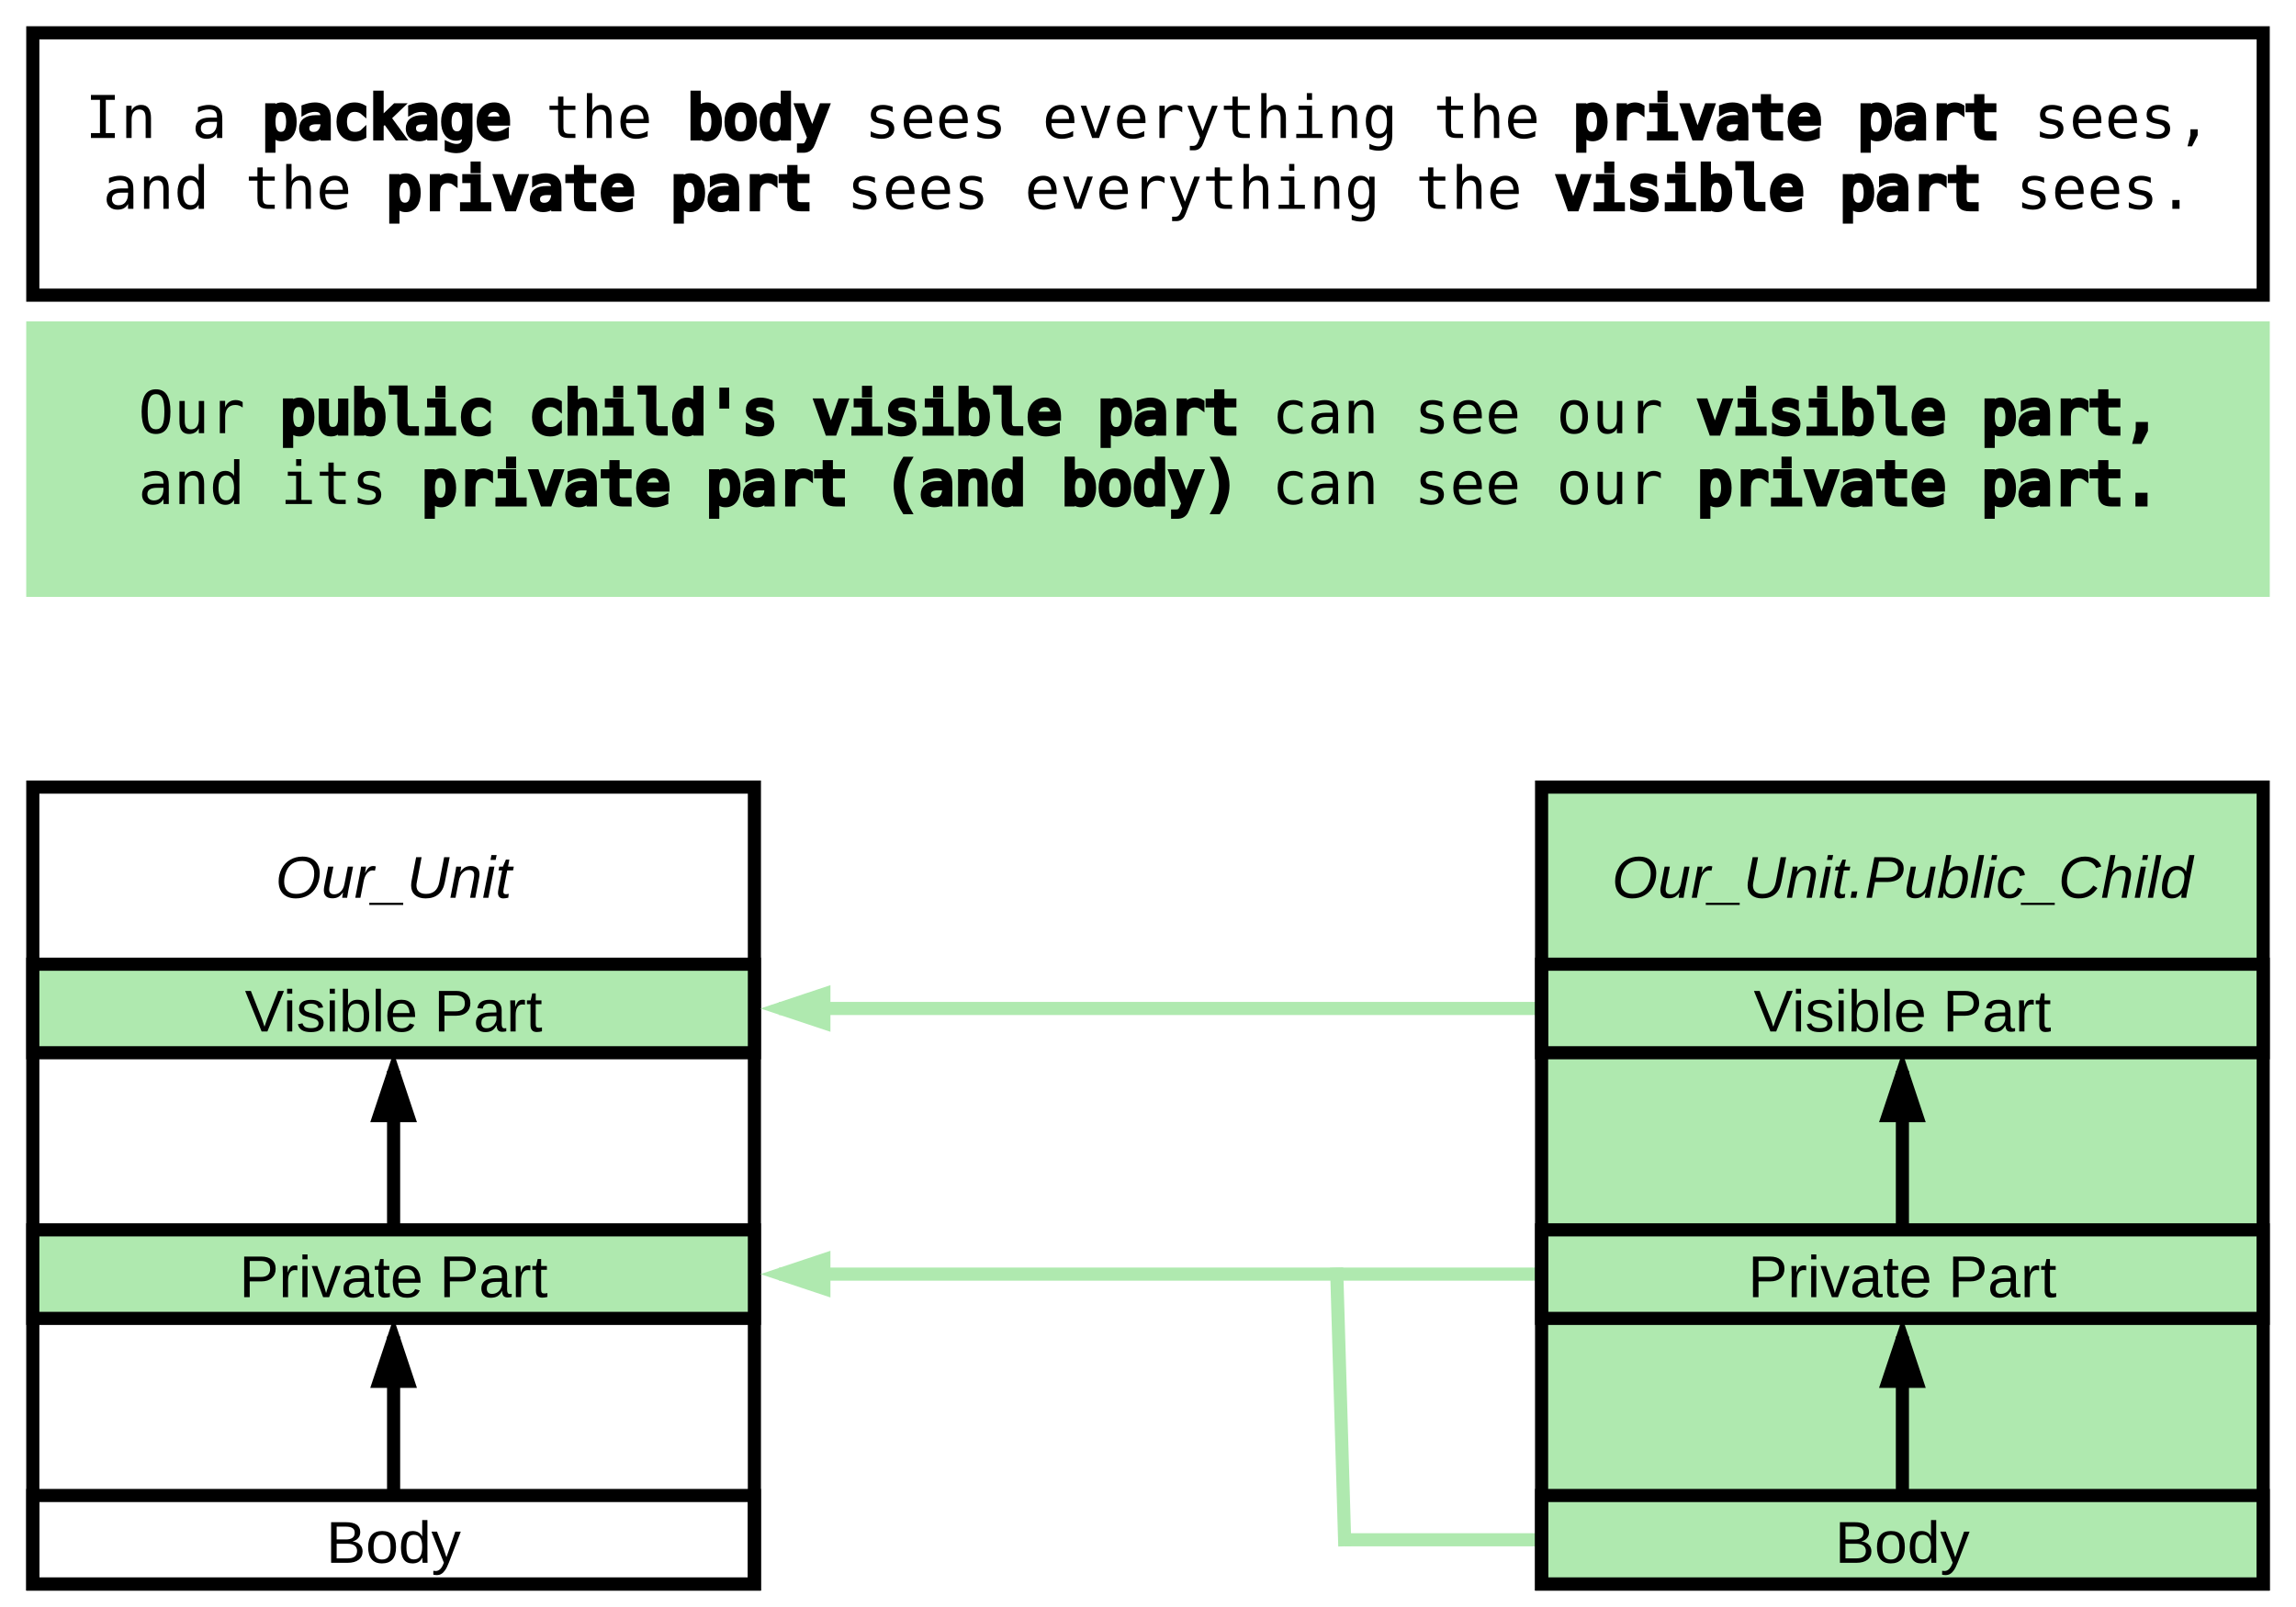
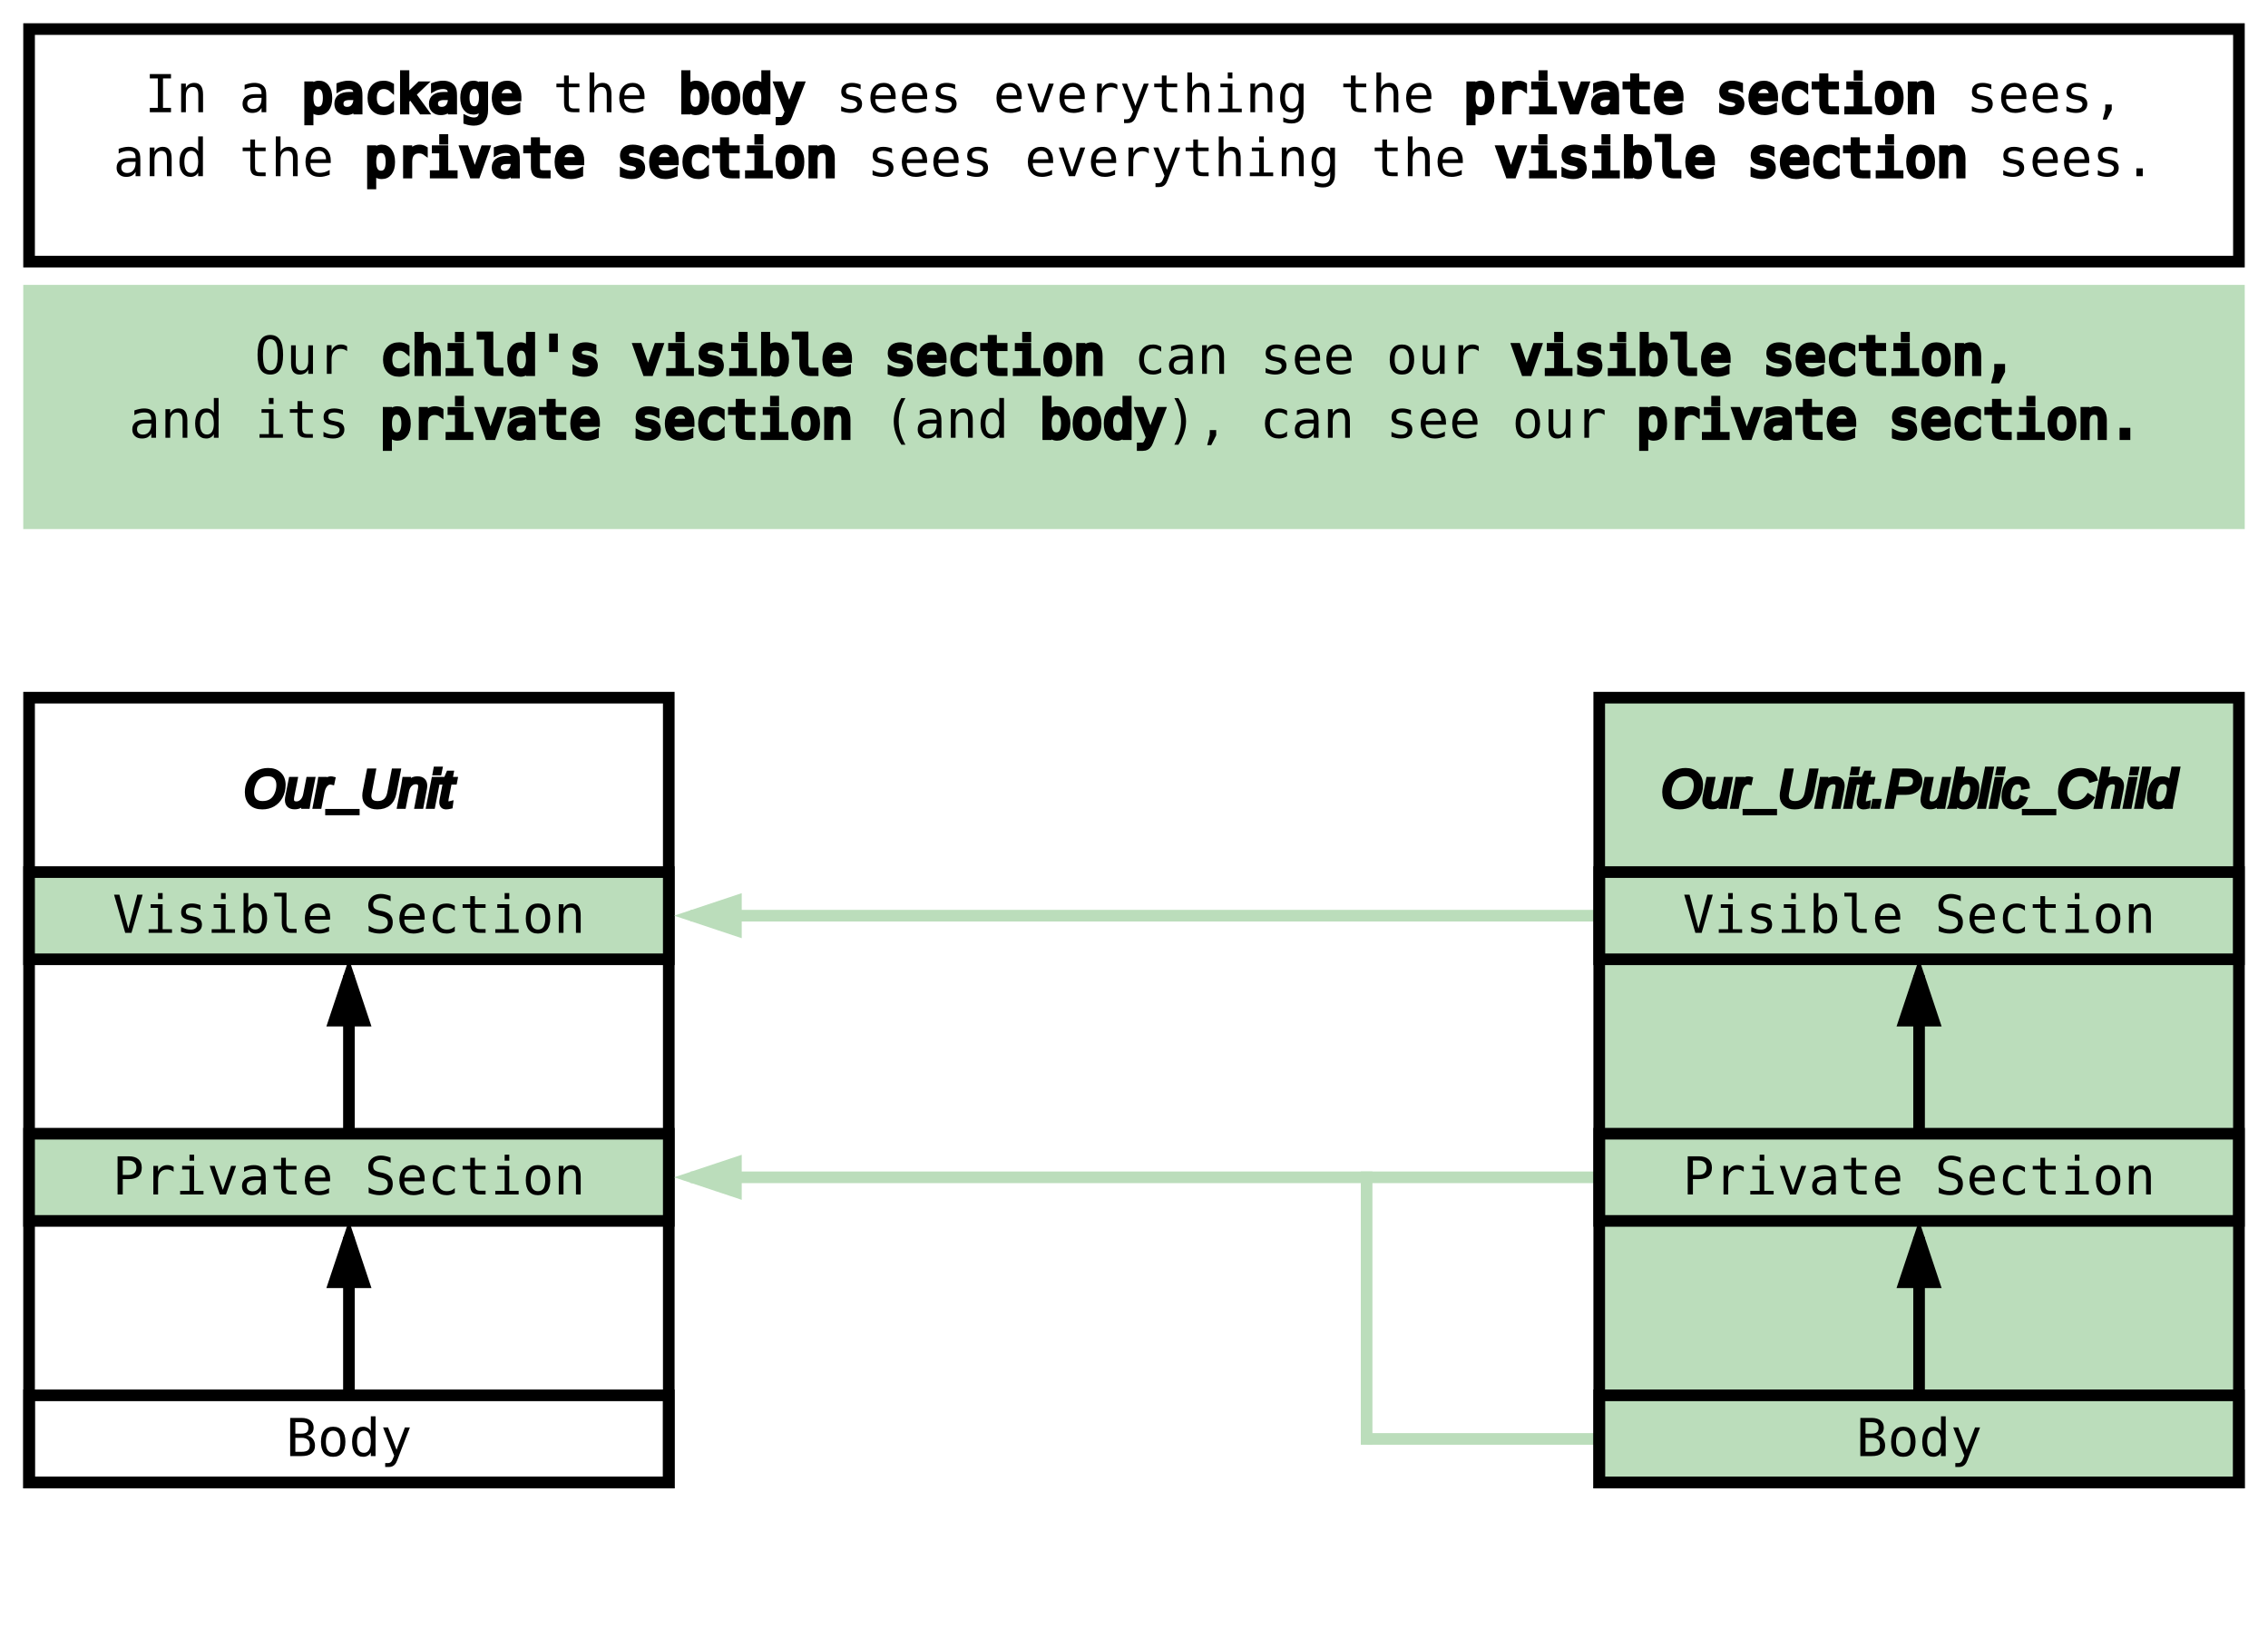
- <svg xmlns="http://www.w3.org/2000/svg" baseProfile="full" version="1.1" height="245" width="350">
-   <rect fill="none" stroke="#000000" stroke-width="2" height="40" width="340" x="5" y="5" />
-   <text xml:space="preserve" fill="#000000" stroke="none" text-align="left" font-size="9px" font-family="Monospace" font-weight="normal" x="12.974" y="21.04">
-     <tspan x="12.974" y="21.04" style="fill:#000000">In a</tspan>
-     <tspan x="39.978" y="21.04" style="fill:#000000;stroke:#000000;stroke-width:0.75">package</tspan>
-     <tspan x="83.185" y="21.04" style="fill:#000000">the</tspan>
-     <tspan x="104.789" y="21.04" style="fill:#000000;stroke:#000000;stroke-width:0.75">body</tspan>
-     <tspan x="131.793" y="21.04" style="fill:#000000">sees everything the</tspan>
-     <tspan x="239.811" y="21.04" style="fill:#000000;stroke:#000000;stroke-width:0.75">private part</tspan>
-     <tspan x="310.022" y="21.04" style="fill:#000000">sees,</tspan>
+ <svg xmlns="http://www.w3.org/2000/svg" baseProfile="full" version="1.1" height="280" width="390">
+   <rect fill="none" stroke="#000000" stroke-width="2" height="40" width="380" x="5" y="5" />
+   <text xml:space="preserve" fill="#000000" stroke="none" text-align="left" font-size="9px" font-family="Monospace" font-weight="normal" x="24.872" y="19.3">
+     <tspan x="24.872" y="19.3" style="fill:#000000">In a </tspan>
+     <tspan x="51.877" y="19.3" style="fill:#000000;stroke:#000000;stroke-width:0.75">package</tspan>
+     <tspan x="89.683" y="19.3" style="fill:#000000"> the </tspan>
+     <tspan x="116.687" y="19.3" style="fill:#000000;stroke:#000000;stroke-width:0.75">body</tspan>
+     <tspan x="138.291" y="19.3" style="fill:#000000"> sees everything the </tspan>
+     <tspan x="251.709" y="19.3" style="fill:#000000;stroke:#000000;stroke-width:0.75">private section</tspan>
+     <tspan x="332.722" y="19.3" style="fill:#000000"> sees,</tspan>
  </text>
-   <text xml:space="preserve" fill="#000000" stroke="none" text-align="left" font-size="9px" font-family="Monospace" font-weight="normal" x="15.674" y="31.84">
-     <tspan x="15.674" y="31.84" style="fill:#000000">and the</tspan>
-     <tspan x="58.881" y="31.84" style="fill:#000000;stroke:#000000;stroke-width:0.75">private part</tspan>
-     <tspan x="129.093" y="31.84" style="fill:#000000">sees everything the</tspan>
-     <tspan x="237.11" y="31.84" style="fill:#000000;stroke:#000000;stroke-width:0.75">visible part</tspan>
-     <tspan x="307.322" y="31.84" style="fill:#000000">sees.</tspan>
+   <text xml:space="preserve" fill="#000000" stroke="none" text-align="left" font-size="9px" font-family="Monospace" font-weight="normal" x="19.471" y="30.3">
+     <tspan x="19.471" y="30.3" style="fill:#000000">and the </tspan>
+     <tspan x="62.678" y="30.3" style="fill:#000000;stroke:#000000;stroke-width:0.75">private section</tspan>
+     <tspan x="143.692" y="30.3" style="fill:#000000"> sees everything the </tspan>
+     <tspan x="257.11" y="30.3" style="fill:#000000;stroke:#000000;stroke-width:0.75">visible section</tspan>
+     <tspan x="338.123" y="30.3" style="fill:#000000"> sees.</tspan>
  </text>
-   <rect fill="#afe9af" stroke="#afe9af" stroke-width="2" height="40" width="340" x="5" y="50" />
-   <text xml:space="preserve" fill="#000000" stroke="none" text-align="left" font-size="9px" font-family="Monospace" font-weight="normal" x="21.075" y="66.04">
-     <tspan x="21.075" y="66.04" style="fill:#000000">Our</tspan>
-     <tspan x="42.678" y="66.04" style="fill:#000000;stroke:#000000;stroke-width:0.75">public child's visible part</tspan>
-     <tspan x="193.903" y="66.04" style="fill:#000000">can see our</tspan>
-     <tspan x="258.714" y="66.04" style="fill:#000000;stroke:#000000;stroke-width:0.75">visible part,</tspan>
+   <rect fill="#bbddbb" stroke="#bbddbb" stroke-width="2" height="40" width="380" x="5" y="50" />
+   <text xml:space="preserve" fill="#000000" stroke="none" text-align="left" font-size="9px" font-family="Monospace" font-weight="normal" x="43.775" y="64.3">
+     <tspan x="43.775" y="64.3" style="fill:#000000">Our </tspan>
+     <tspan x="65.379" y="64.3" style="fill:#000000;stroke:#000000;stroke-width:0.75">child's visible section</tspan>
+     <tspan x="189.599" y="64.3" style="fill:#000000"> can see our </tspan>
+     <tspan x="259.811" y="64.3" style="fill:#000000;stroke:#000000;stroke-width:0.75">visible section,</tspan>
  </text>
-   <text xml:space="preserve" fill="#000000" stroke="none" text-align="left" font-size="9px" font-family="Monospace" font-weight="normal" x="21.075" y="76.84">
-     <tspan x="21.075" y="76.84" style="fill:#000000">and its</tspan>
-     <tspan x="64.282" y="76.84" style="fill:#000000;stroke:#000000;stroke-width:0.75">private part (and body)</tspan>
-     <tspan x="193.903" y="76.84" style="fill:#000000">can see our</tspan>
-     <tspan x="258.714" y="76.84" style="fill:#000000;stroke:#000000;stroke-width:0.75">private part.</tspan>
+   <text xml:space="preserve" fill="#000000" stroke="none" text-align="left" font-size="9px" font-family="Monospace" font-weight="normal" x="22.172" y="75.3">
+     <tspan x="22.172" y="75.3" style="fill:#000000">and its </tspan>
+     <tspan x="65.379" y="75.3" style="fill:#000000;stroke:#000000;stroke-width:0.75">private section</tspan>
+     <tspan x="146.392" y="75.3" style="fill:#000000"> (and </tspan>
+     <tspan x="178.797" y="75.3" style="fill:#000000;stroke:#000000;stroke-width:0.75">body</tspan>
+     <tspan x="200.401" y="75.3" style="fill:#000000">), can see our </tspan>
+     <tspan x="281.414" y="75.3" style="fill:#000000;stroke:#000000;stroke-width:0.75">private section.</tspan>
  </text>
-   <rect fill="none" stroke="#000000" stroke-width="2" height="121.5" width="110" x="5" y="120" />
-   <text xml:space="preserve" fill="#000000" stroke="none" text-align="center" font-size="9px" font-family="arial" font-weight="normal" font-style="italic" text-anchor="middle" x="60.0" y="136.875">Our_Unit</text>
-   <rect fill="#afe9af" stroke="#000000" stroke-width="2" height="13.5" width="110" x="5" y="147.0" />
-   <text xml:space="preserve" fill="#000000" stroke="none" text-align="left" font-size="9px" font-family="Arial" font-weight="normal" text-anchor="middle" x="60.0" y="157.26">Visible Part</text>
-   <polygon fill="#000000" stroke="#000000" stroke-width="1" transform="rotate(45, 60.0, 162.0)" points="60.0,162.0 64.05,170.1 68.1,166.05 " />
-   <line fill="none" stroke="#000000" stroke-width="2" x1="60.0" y1="163.25" x2="60.0" y2="188.25" />
-   <rect fill="#afe9af" stroke="#000000" stroke-width="2" height="13.5" width="110" x="5" y="187.5" />
-   <text xml:space="preserve" fill="#000000" stroke="none" text-align="left" font-size="9px" font-family="Arial" font-weight="normal" text-anchor="middle" x="60.0" y="197.76">Private Part</text>
-   <polygon fill="#000000" stroke="#000000" stroke-width="1" transform="rotate(45, 60.0, 202.5)" points="60.0,202.5 64.05,210.6 68.1,206.55 " />
-   <line fill="none" stroke="#000000" stroke-width="2" x1="60.0" y1="203.75" x2="60.0" y2="228.75" />
-   <rect fill="none" stroke="#000000" stroke-width="2" height="13.5" width="110" x="5" y="228.0" />
-   <text xml:space="preserve" fill="#000000" stroke="none" text-align="left" font-size="9px" font-family="Arial" font-weight="normal" text-anchor="middle" x="60.0" y="238.26">Body</text>
-   <line fill="none" stroke="#afe9af" stroke-width="2" x1="118.75" y1="153.75" x2="235" y2="153.75" />
-   <polygon fill="#afe9af" stroke="#afe9af" stroke-width="1" transform="rotate(-45, 117.5, 153.75)" points="117.5,153.75 121.55,161.85 125.6,157.8 " />
-   <polygon fill="#afe9af" stroke="#afe9af" stroke-width="1" transform="rotate(-45, 117.5, 194.25)" points="117.5,194.25 121.55,202.35 125.6,198.3 " />
-   <line fill="none" stroke="#afe9af" stroke-width="2" x1="118.75" y1="194.25" x2="235" y2="194.25" />
-   <line fill="none" stroke="#afe9af" stroke-width="2" x1="205.0" y1="234.75" x2="235" y2="234.75" />
-   <line fill="none" stroke="#afe9af" stroke-width="2" x1="203.75" y1="193.25" x2="205.0" y2="235.75" />
-   <rect fill="#afe9af" stroke="#000000" stroke-width="2" height="121.5" width="110" x="235" y="120" />
-   <text xml:space="preserve" fill="#000000" stroke="none" text-align="center" font-size="9px" font-family="arial" font-weight="normal" font-style="italic" text-anchor="middle" x="290.0" y="136.875">Our_Unit.Public_Child</text>
-   <rect fill="none" stroke="#000000" stroke-width="2" height="13.5" width="110" x="235" y="147.0" />
-   <text xml:space="preserve" fill="#000000" stroke="none" text-align="left" font-size="9px" font-family="Arial" font-weight="normal" text-anchor="middle" x="290.0" y="157.26">Visible Part</text>
-   <polygon fill="#000000" stroke="#000000" stroke-width="1" transform="rotate(45, 290.0, 162.0)" points="290.0,162.0 294.05,170.1 298.1,166.05 " />
-   <line fill="none" stroke="#000000" stroke-width="2" x1="290.0" y1="163.25" x2="290.0" y2="188.25" />
-   <rect fill="none" stroke="#000000" stroke-width="2" height="13.5" width="110" x="235" y="187.5" />
-   <text xml:space="preserve" fill="#000000" stroke="none" text-align="left" font-size="9px" font-family="Arial" font-weight="normal" text-anchor="middle" x="290.0" y="197.76">Private Part</text>
-   <polygon fill="#000000" stroke="#000000" stroke-width="1" transform="rotate(45, 290.0, 202.5)" points="290.0,202.5 294.05,210.6 298.1,206.55 " />
-   <line fill="none" stroke="#000000" stroke-width="2" x1="290.0" y1="203.75" x2="290.0" y2="228.75" />
-   <rect fill="none" stroke="#000000" stroke-width="2" height="13.5" width="110" x="235" y="228.0" />
-   <text xml:space="preserve" fill="#000000" stroke="none" text-align="left" font-size="9px" font-family="Arial" font-weight="normal" text-anchor="middle" x="290.0" y="238.26">Body</text>
+   <rect fill="none" stroke="#000000" stroke-width="2" height="135" width="110" x="5" y="120" />
+   <text xml:space="preserve" fill="#000000" stroke="#000000" stroke-width="0.75" text-align="center" font-size="9px" font-family="arial" font-weight="normal" font-style="italic" text-anchor="middle" x="60.0" y="138.75">Our_Unit</text>
+   <rect fill="#bbddbb" stroke="#000000" stroke-width="2" height="15" width="110" x="5" y="150" />
+   <text xml:space="preserve" fill="#000000" stroke="none" text-align="left" font-size="9px" font-family="Monospace" font-weight="normal" text-anchor="middle" x="60.0" y="160.45">Visible Section</text>
+   <polygon fill="#000000" stroke="#000000" stroke-width="1" transform="rotate(45, 60.0, 166.5)" points="60.0,166.5 64.5,175.5 69.0,171.0 " />
+   <line fill="none" stroke="#000000" stroke-width="2" x1="60.0" y1="167.75" x2="60.0" y2="195.75" />
+   <rect fill="#bbddbb" stroke="#000000" stroke-width="2" height="15" width="110" x="5" y="195" />
+   <text xml:space="preserve" fill="#000000" stroke="none" text-align="left" font-size="9px" font-family="Monospace" font-weight="normal" text-anchor="middle" x="60.0" y="205.45">Private Section</text>
+   <polygon fill="#000000" stroke="#000000" stroke-width="1" transform="rotate(45, 60.0, 211.5)" points="60.0,211.5 64.5,220.5 69.0,216.0 " />
+   <line fill="none" stroke="#000000" stroke-width="2" x1="60.0" y1="212.75" x2="60.0" y2="240.75" />
+   <rect fill="none" stroke="#000000" stroke-width="2" height="15" width="110" x="5" y="240" />
+   <text xml:space="preserve" fill="#000000" stroke="none" text-align="left" font-size="9px" font-family="Monospace" font-weight="normal" text-anchor="middle" x="60.0" y="250.45">Body</text>
+   <line fill="none" stroke="#bbddbb" stroke-width="2" x1="118.75" y1="157.5" x2="275" y2="157.5" />
+   <polygon fill="#bbddbb" stroke="#bbddbb" stroke-width="1" transform="rotate(-45, 117.5, 157.5)" points="117.5,157.5 122.0,166.5 126.5,162.0 " />
+   <line fill="none" stroke="#bbddbb" stroke-width="2" x1="118.75" y1="202.5" x2="275" y2="202.5" />
+   <polygon fill="#bbddbb" stroke="#bbddbb" stroke-width="1" transform="rotate(-45, 117.5, 202.5)" points="117.5,202.5 122.0,211.5 126.5,207.0 " />
+   <line fill="none" stroke="#bbddbb" stroke-width="2" x1="235.0" y1="247.5" x2="275" y2="247.5" />
+   <line fill="none" stroke="#bbddbb" stroke-width="2" x1="235.0" y1="201.5" x2="235.0" y2="248.5" />
+   <rect fill="#bbddbb" stroke="#000000" stroke-width="2" height="135" width="110" x="275" y="120" />
+   <text xml:space="preserve" fill="#000000" stroke="#000000" stroke-width="0.75" text-align="center" font-size="9px" font-family="arial" font-weight="normal" font-style="italic" text-anchor="middle" x="330.0" y="138.75">Our_Unit.Public_Child</text>
+   <rect fill="none" stroke="#000000" stroke-width="2" height="15" width="110" x="275" y="150" />
+   <text xml:space="preserve" fill="#000000" stroke="none" text-align="left" font-size="9px" font-family="Monospace" font-weight="normal" text-anchor="middle" x="330.0" y="160.45">Visible Section</text>
+   <polygon fill="#000000" stroke="#000000" stroke-width="1" transform="rotate(45, 330.0, 166.5)" points="330.0,166.5 334.5,175.5 339.0,171.0 " />
+   <line fill="none" stroke="#000000" stroke-width="2" x1="330.0" y1="167.75" x2="330.0" y2="195.75" />
+   <rect fill="none" stroke="#000000" stroke-width="2" height="15" width="110" x="275" y="195" />
+   <text xml:space="preserve" fill="#000000" stroke="none" text-align="left" font-size="9px" font-family="Monospace" font-weight="normal" text-anchor="middle" x="330.0" y="205.45">Private Section</text>
+   <polygon fill="#000000" stroke="#000000" stroke-width="1" transform="rotate(45, 330.0, 211.5)" points="330.0,211.5 334.5,220.5 339.0,216.0 " />
+   <line fill="none" stroke="#000000" stroke-width="2" x1="330.0" y1="212.75" x2="330.0" y2="240.75" />
+   <rect fill="none" stroke="#000000" stroke-width="2" height="15" width="110" x="275" y="240" />
+   <text xml:space="preserve" fill="#000000" stroke="none" text-align="left" font-size="9px" font-family="Monospace" font-weight="normal" text-anchor="middle" x="330.0" y="250.45">Body</text>
</svg>
